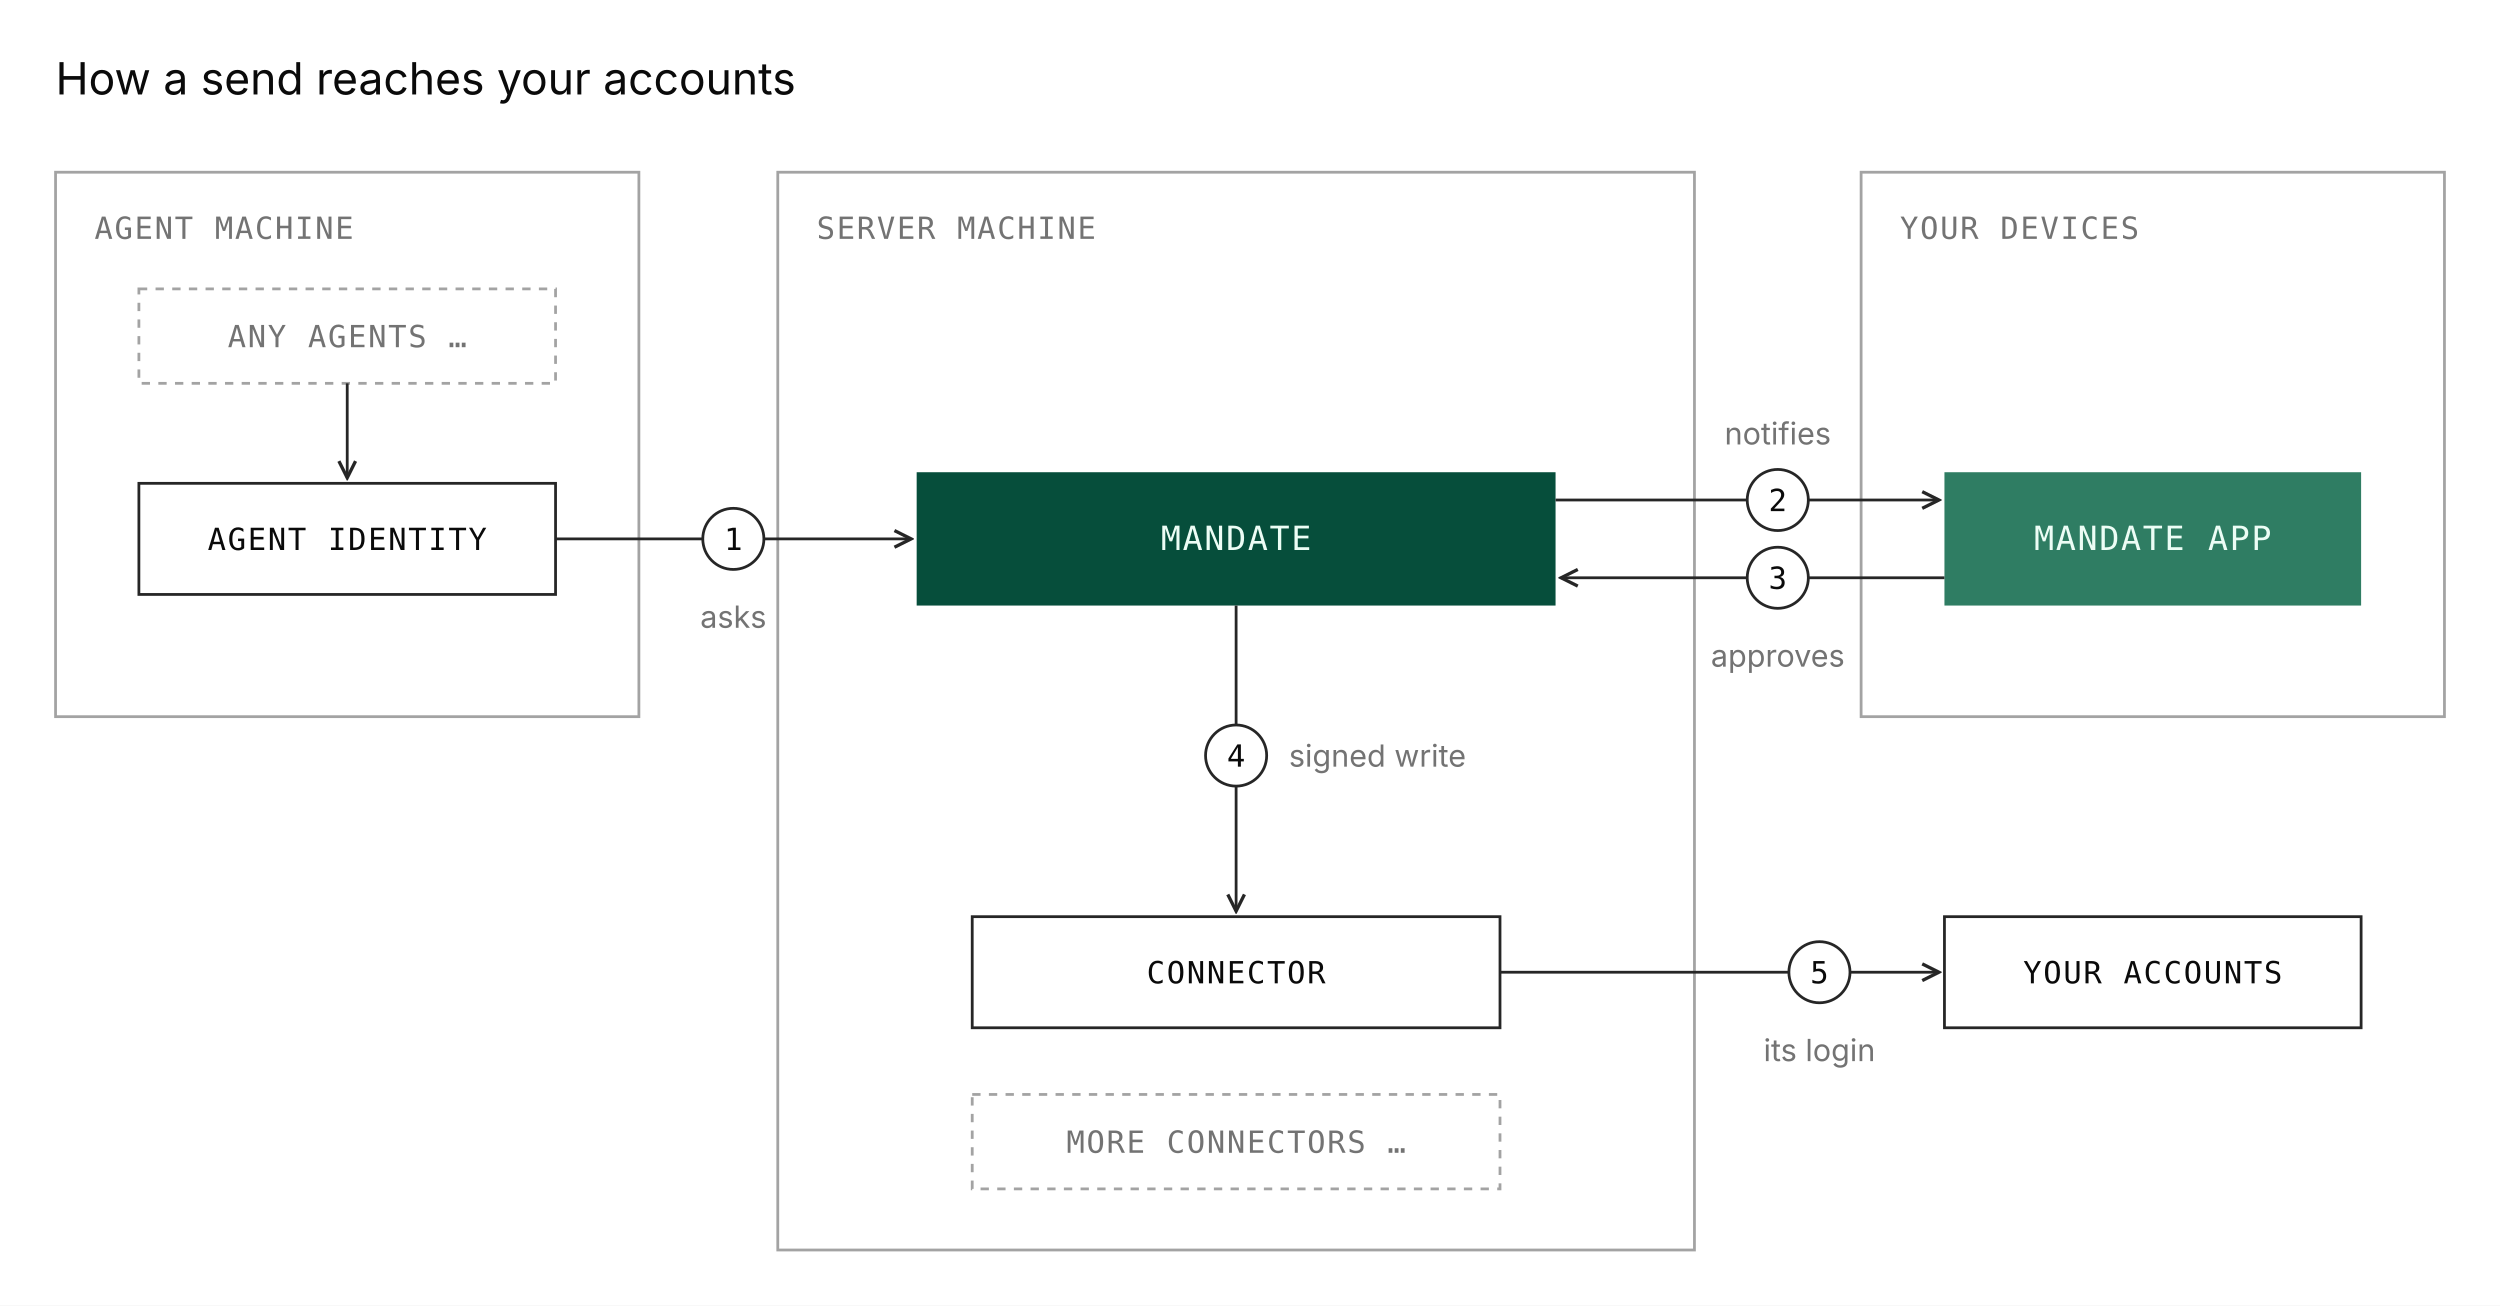
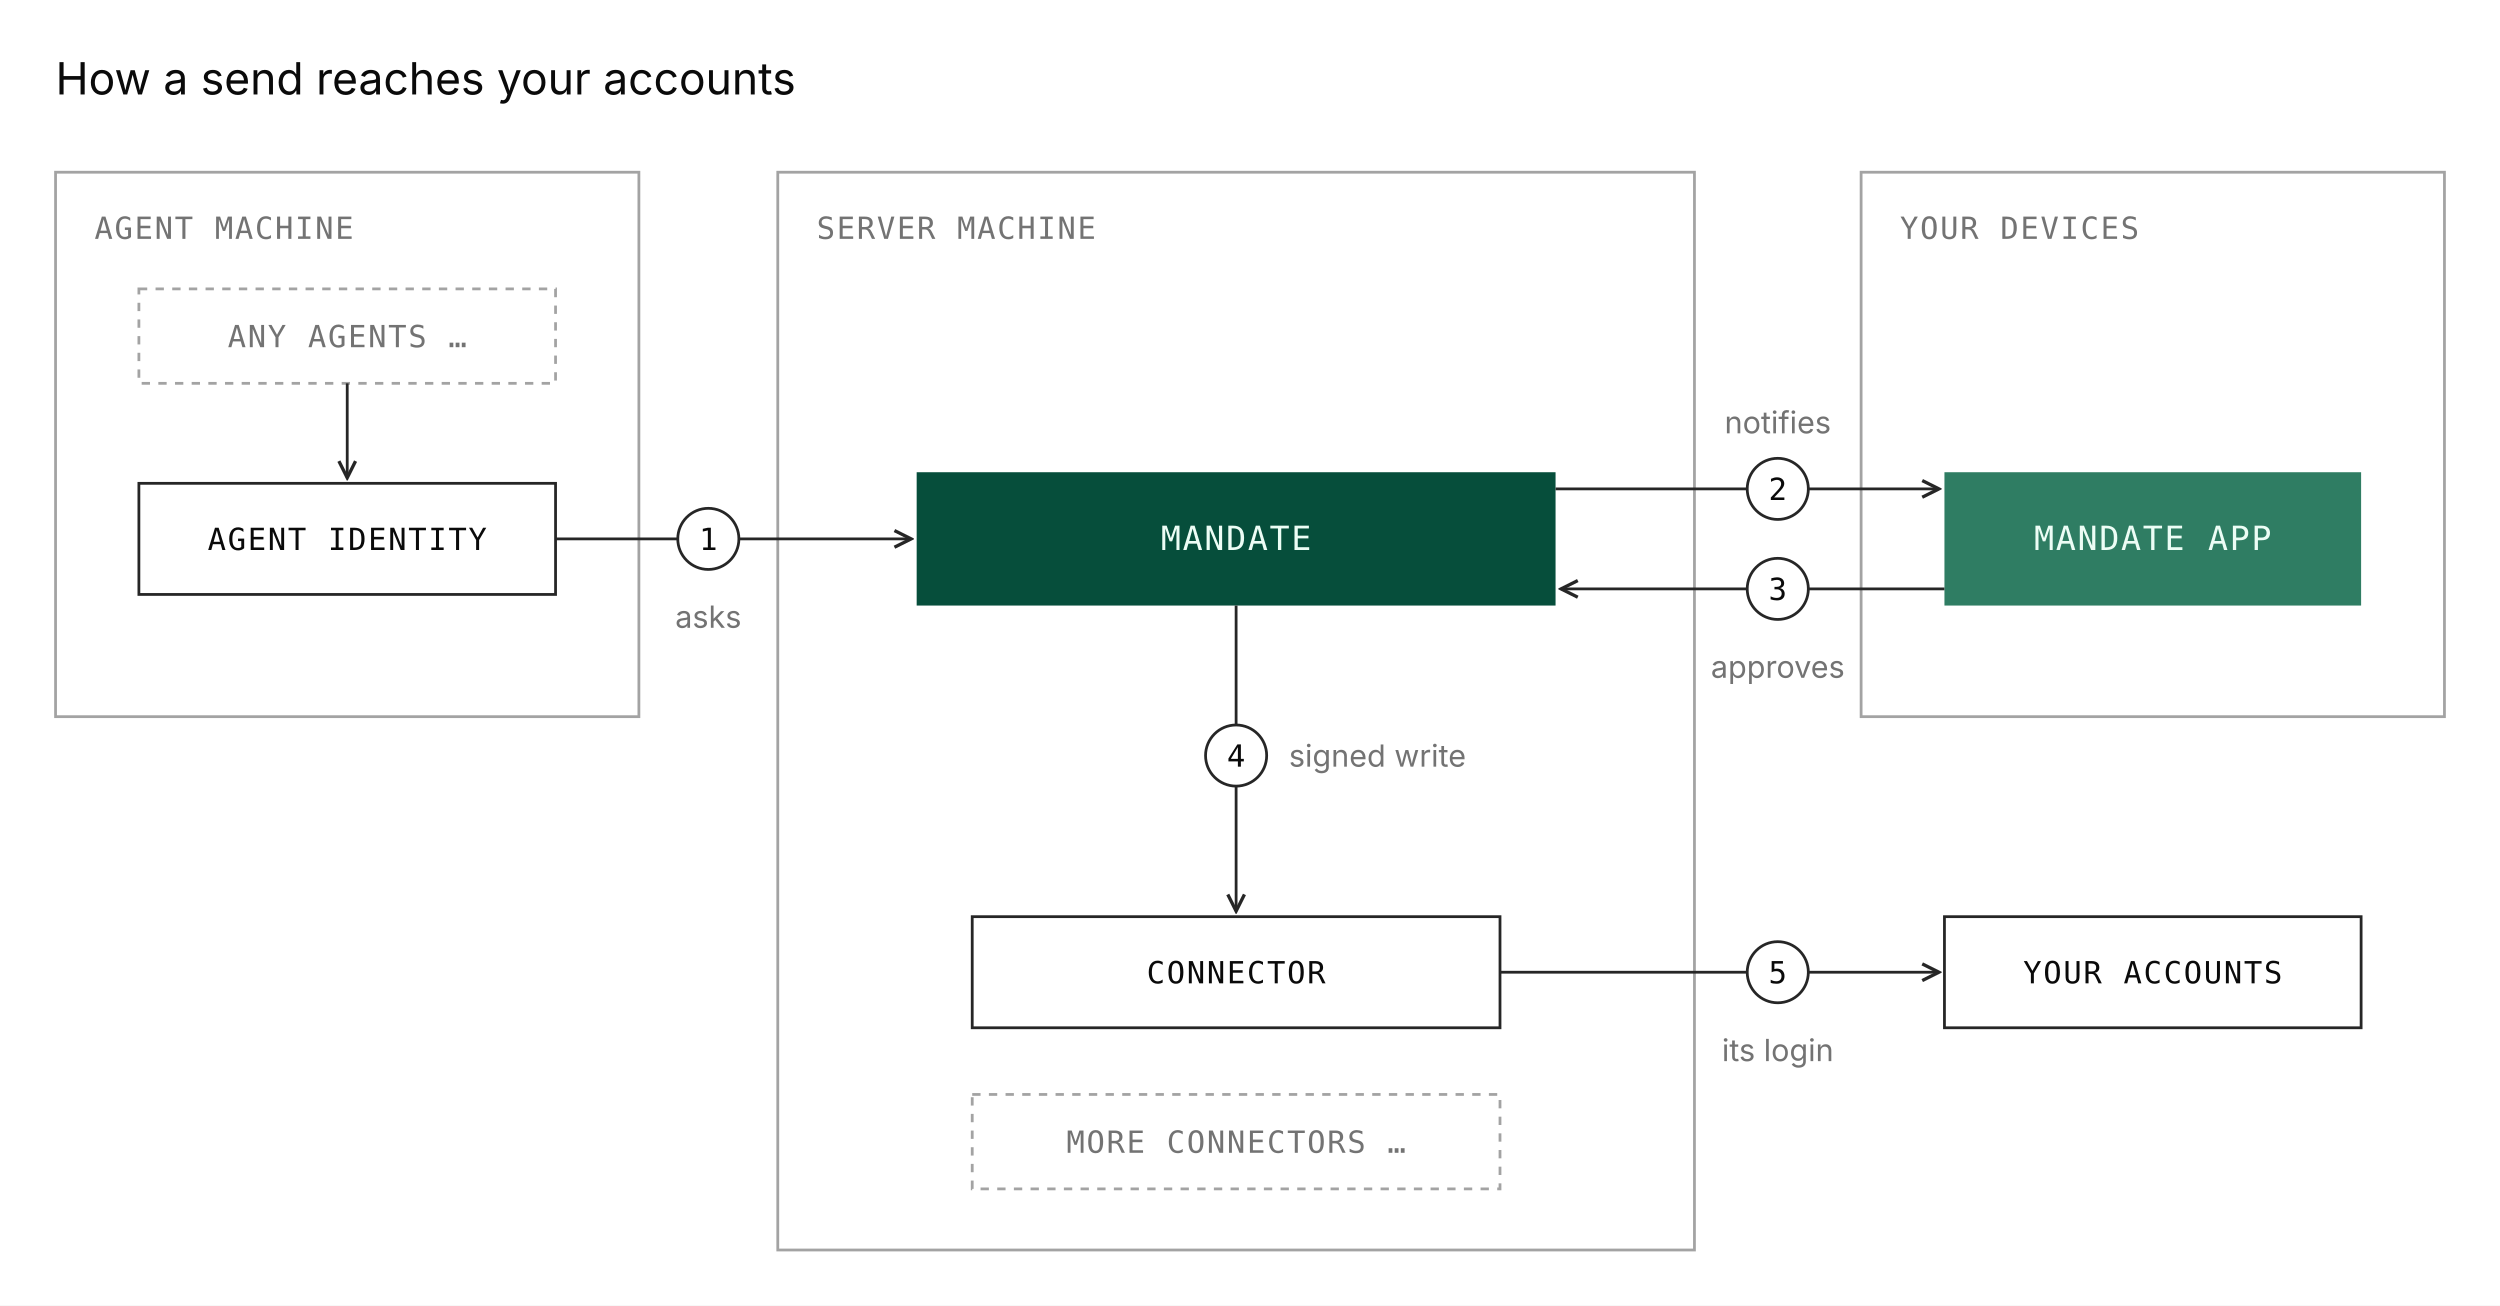
<svg xmlns="http://www.w3.org/2000/svg" width="900" height="470" viewBox="0 0 900 470" font-family="Inter, -apple-system, Segoe UI, Helvetica, Arial, sans-serif">
  <defs>
    <marker id="a" markerWidth="8" markerHeight="8" refX="7" refY="4" orient="auto">
      <path d="M1,1 L7,4 L1,7" fill="none" stroke="#262626" stroke-width="1.2" />
    </marker>
  </defs>
  <rect width="900" height="470" fill="#fff" />
  <text x="20" y="34" font-size="16" fill="#0a0a0a">How a send reaches your accounts</text>
  <g fill="none" stroke="#a3a3a3" stroke-width="1">
    <rect x="20" y="62" width="210" height="196" />
    <rect x="280" y="62" width="330" height="388" />
    <rect x="670" y="62" width="210" height="196" />
  </g>
  <g font-family="'IBM Plex Mono', 'JetBrains Mono', ui-monospace, SFMono-Regular, Menlo, monospace" font-size="11" letter-spacing="0.6" fill="#0a0a0a">
    <g fill="#737373">
      <text x="34" y="86">AGENT MACHINE</text>
      <text x="294" y="86">SERVER MACHINE</text>
      <text x="684" y="86">YOUR DEVICES</text>
    </g>
    <rect x="50" y="104" width="150" height="34" fill="none" stroke="#a3a3a3" stroke-dasharray="3 3" />
    <text x="125" y="125" text-anchor="middle" fill="#737373">ANY AGENTS …</text>
    <rect x="50" y="174" width="150" height="40" fill="none" stroke="#262626" />
    <text x="125" y="198" text-anchor="middle">AGENT IDENTITY</text>
    <rect x="330" y="170" width="230" height="48" fill="#064e3b" />
    <text x="445" y="198" text-anchor="middle" font-size="12" fill="#ecfdf5">MANDATE</text>
    <rect x="350" y="330" width="190" height="40" fill="none" stroke="#262626" />
    <text x="445" y="354" text-anchor="middle">CONNECTOR</text>
    <rect x="350" y="394" width="190" height="34" fill="none" stroke="#a3a3a3" stroke-dasharray="3 3" />
    <text x="445" y="415" text-anchor="middle" fill="#737373">MORE CONNECTORS …</text>
    <rect x="700" y="170" width="150" height="48" fill="#2f7d63" />
    <text x="775" y="198" text-anchor="middle" font-size="12" fill="#ecfdf5">MANDATE APP</text>
    <rect x="700" y="330" width="150" height="40" fill="none" stroke="#262626" />
    <text x="775" y="354" text-anchor="middle">YOUR ACCOUNTS</text>
  </g>
  <g fill="none" stroke="#262626" stroke-width="1" marker-end="url(#a)">
    <path d="M125,138 V172" />
    <path d="M200,194 H328" />
-     <path d="M560,180 H698" />
-     <path d="M700,208 H562" />
+     <path d="M560,176 H698" />
+     <path d="M700,212 H562" />
    <path d="M445,218 V328" />
    <path d="M540,350 H698" />
  </g>
  <g font-size="11">
    <g fill="#fff" stroke="#262626" stroke-width="1">
-       <circle cx="264" cy="194" r="11" />
-       <circle cx="640" cy="180" r="11" />
-       <circle cx="640" cy="208" r="11" />
+       <circle cx="255" cy="194" r="11" />
+       <circle cx="640" cy="176" r="11" />
+       <circle cx="640" cy="212" r="11" />
      <circle cx="445" cy="272" r="11" />
-       <circle cx="655" cy="350" r="11" />
+       <circle cx="640" cy="350" r="11" />
    </g>
    <g font-family="'IBM Plex Mono', ui-monospace, Menlo, monospace" fill="#0a0a0a" text-anchor="middle">
-       <text x="264" y="198">1</text>
-       <text x="640" y="184">2</text>
-       <text x="640" y="212">3</text>
+       <text x="255" y="198">1</text>
+       <text x="640" y="180">2</text>
+       <text x="640" y="216">3</text>
      <text x="445" y="276">4</text>
-       <text x="655" y="354">5</text>
+       <text x="640" y="354">5</text>
    </g>
    <g fill="#737373">
-       <text x="264" y="226" text-anchor="middle">asks</text>
-       <text x="640" y="160" text-anchor="middle">notifies</text>
-       <text x="640" y="240" text-anchor="middle">approves</text>
+       <text x="255" y="226" text-anchor="middle">asks</text>
+       <text x="640" y="156" text-anchor="middle">notifies</text>
+       <text x="640" y="244" text-anchor="middle">approves</text>
      <text x="464" y="276">signed write</text>
-       <text x="655" y="382" text-anchor="middle">its login</text>
+       <text x="640" y="382" text-anchor="middle">its login</text>
    </g>
  </g>
</svg>
